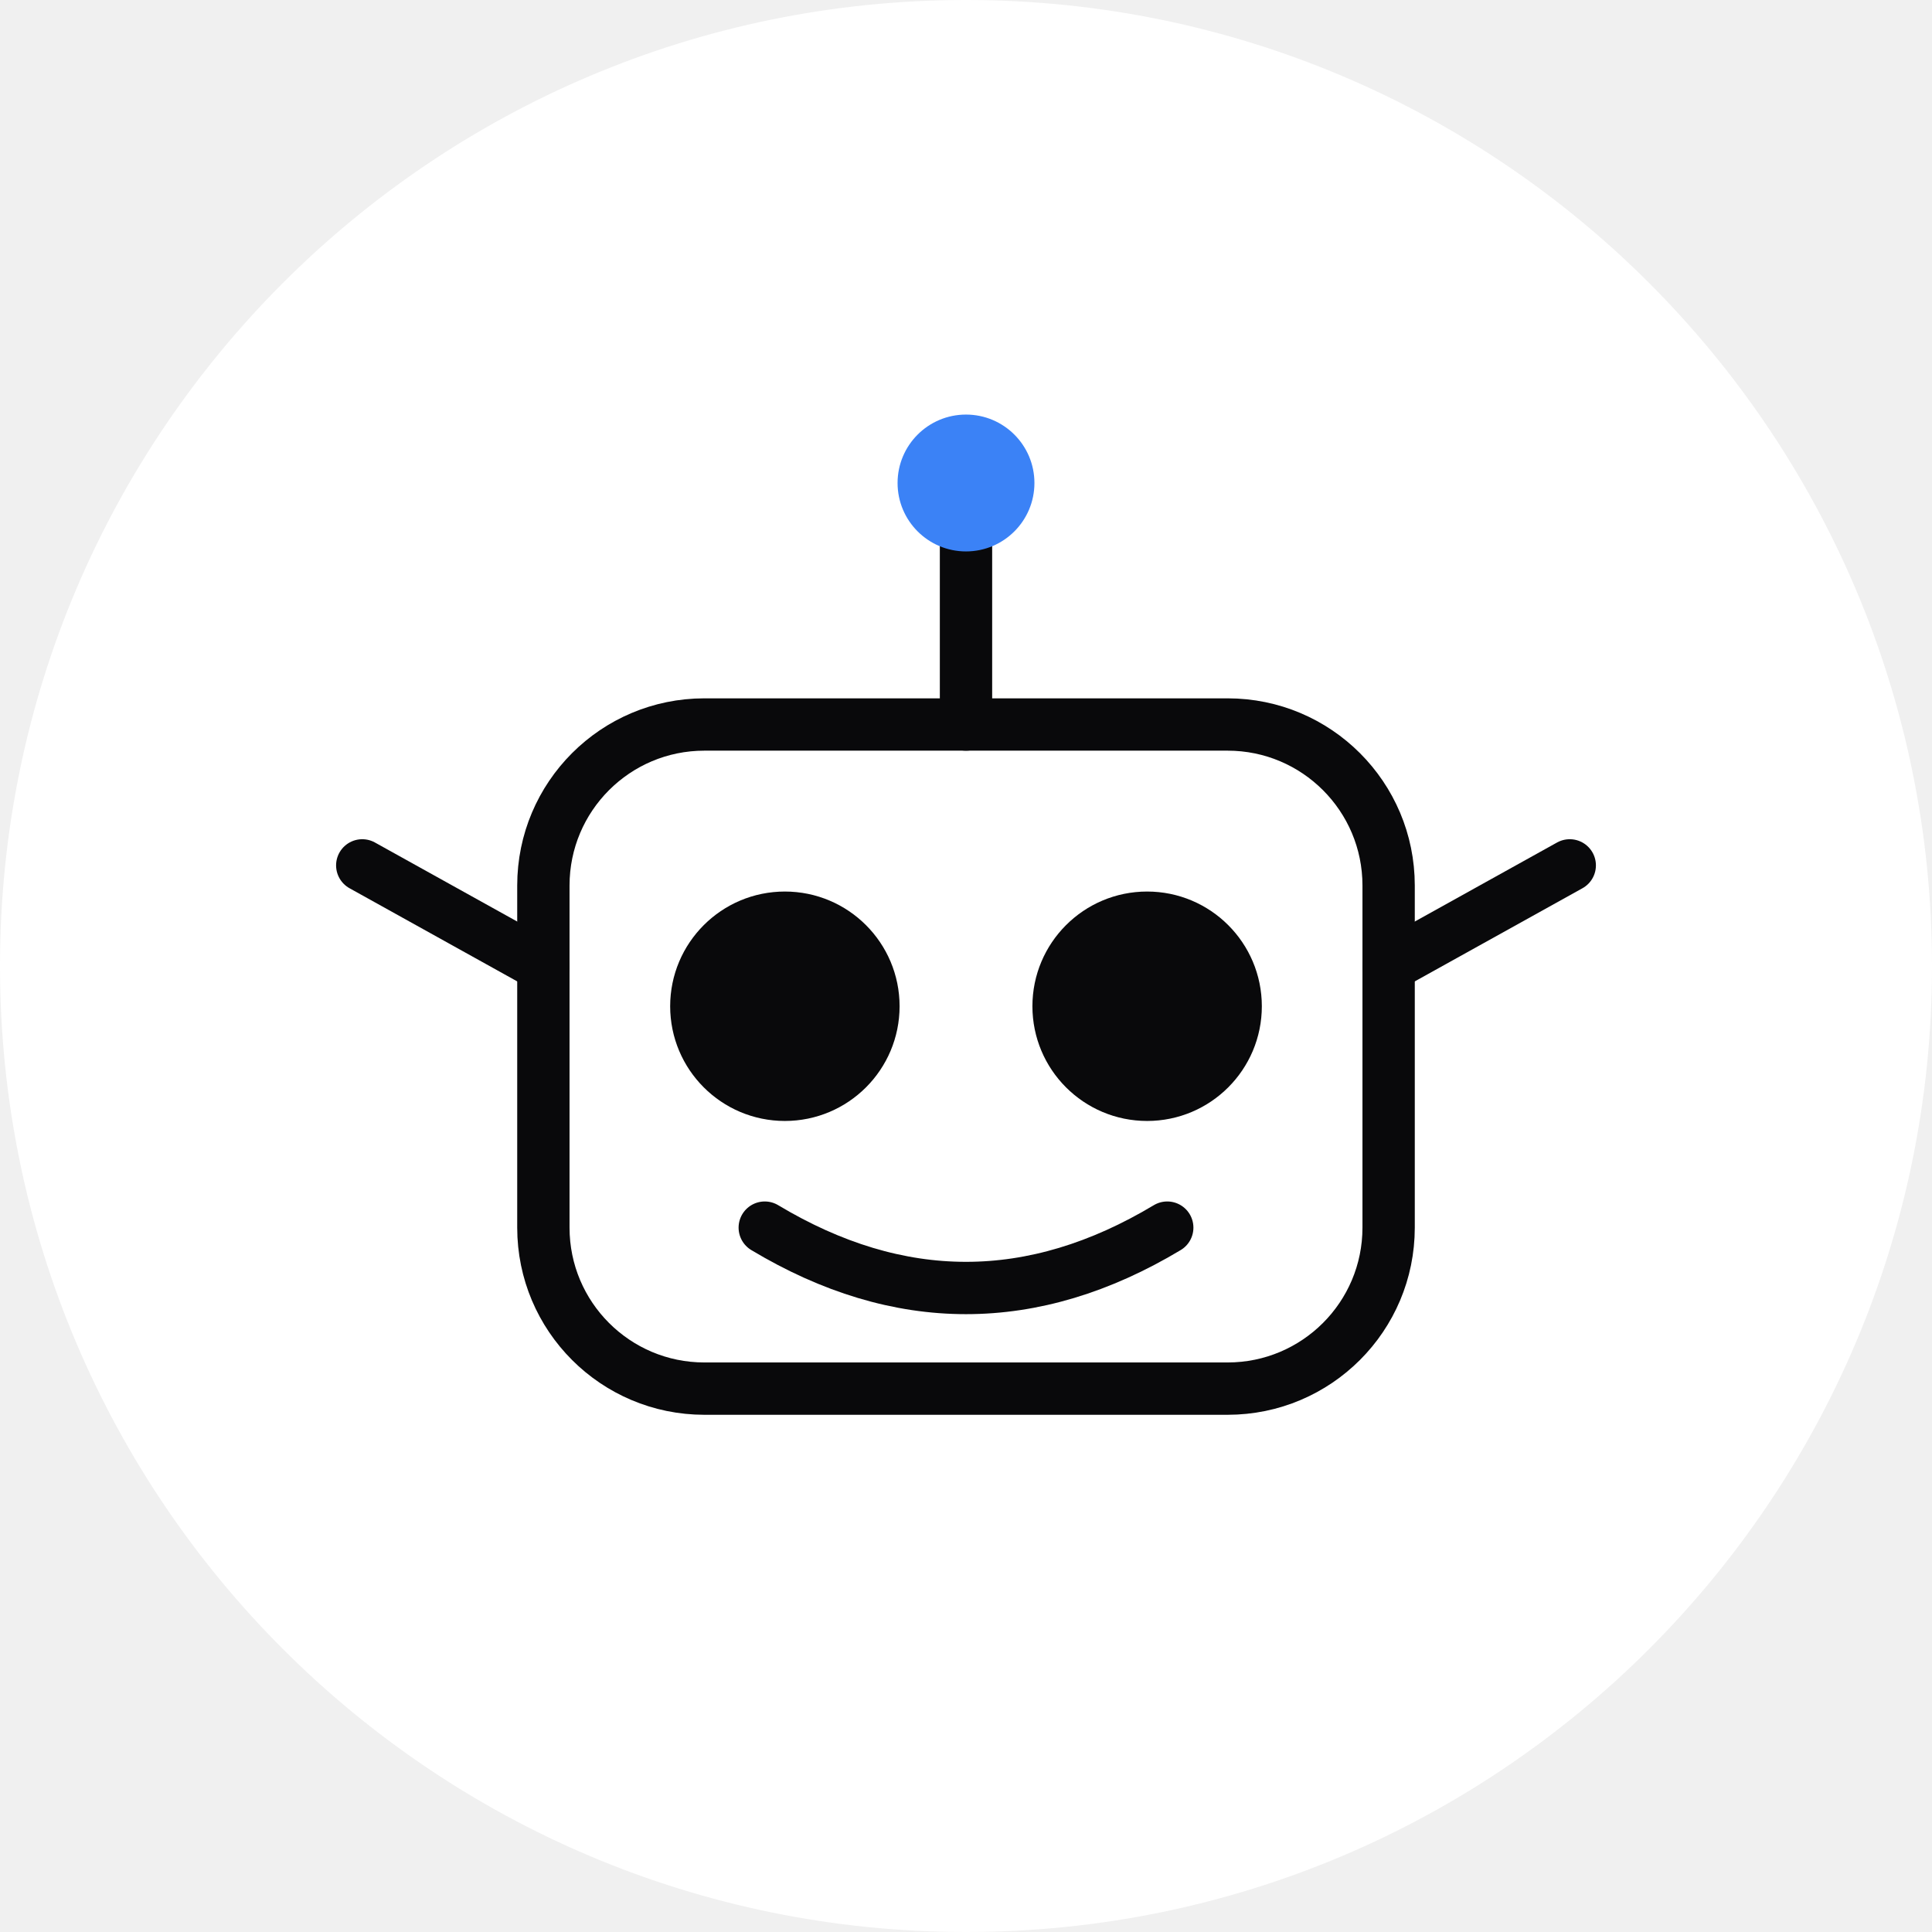
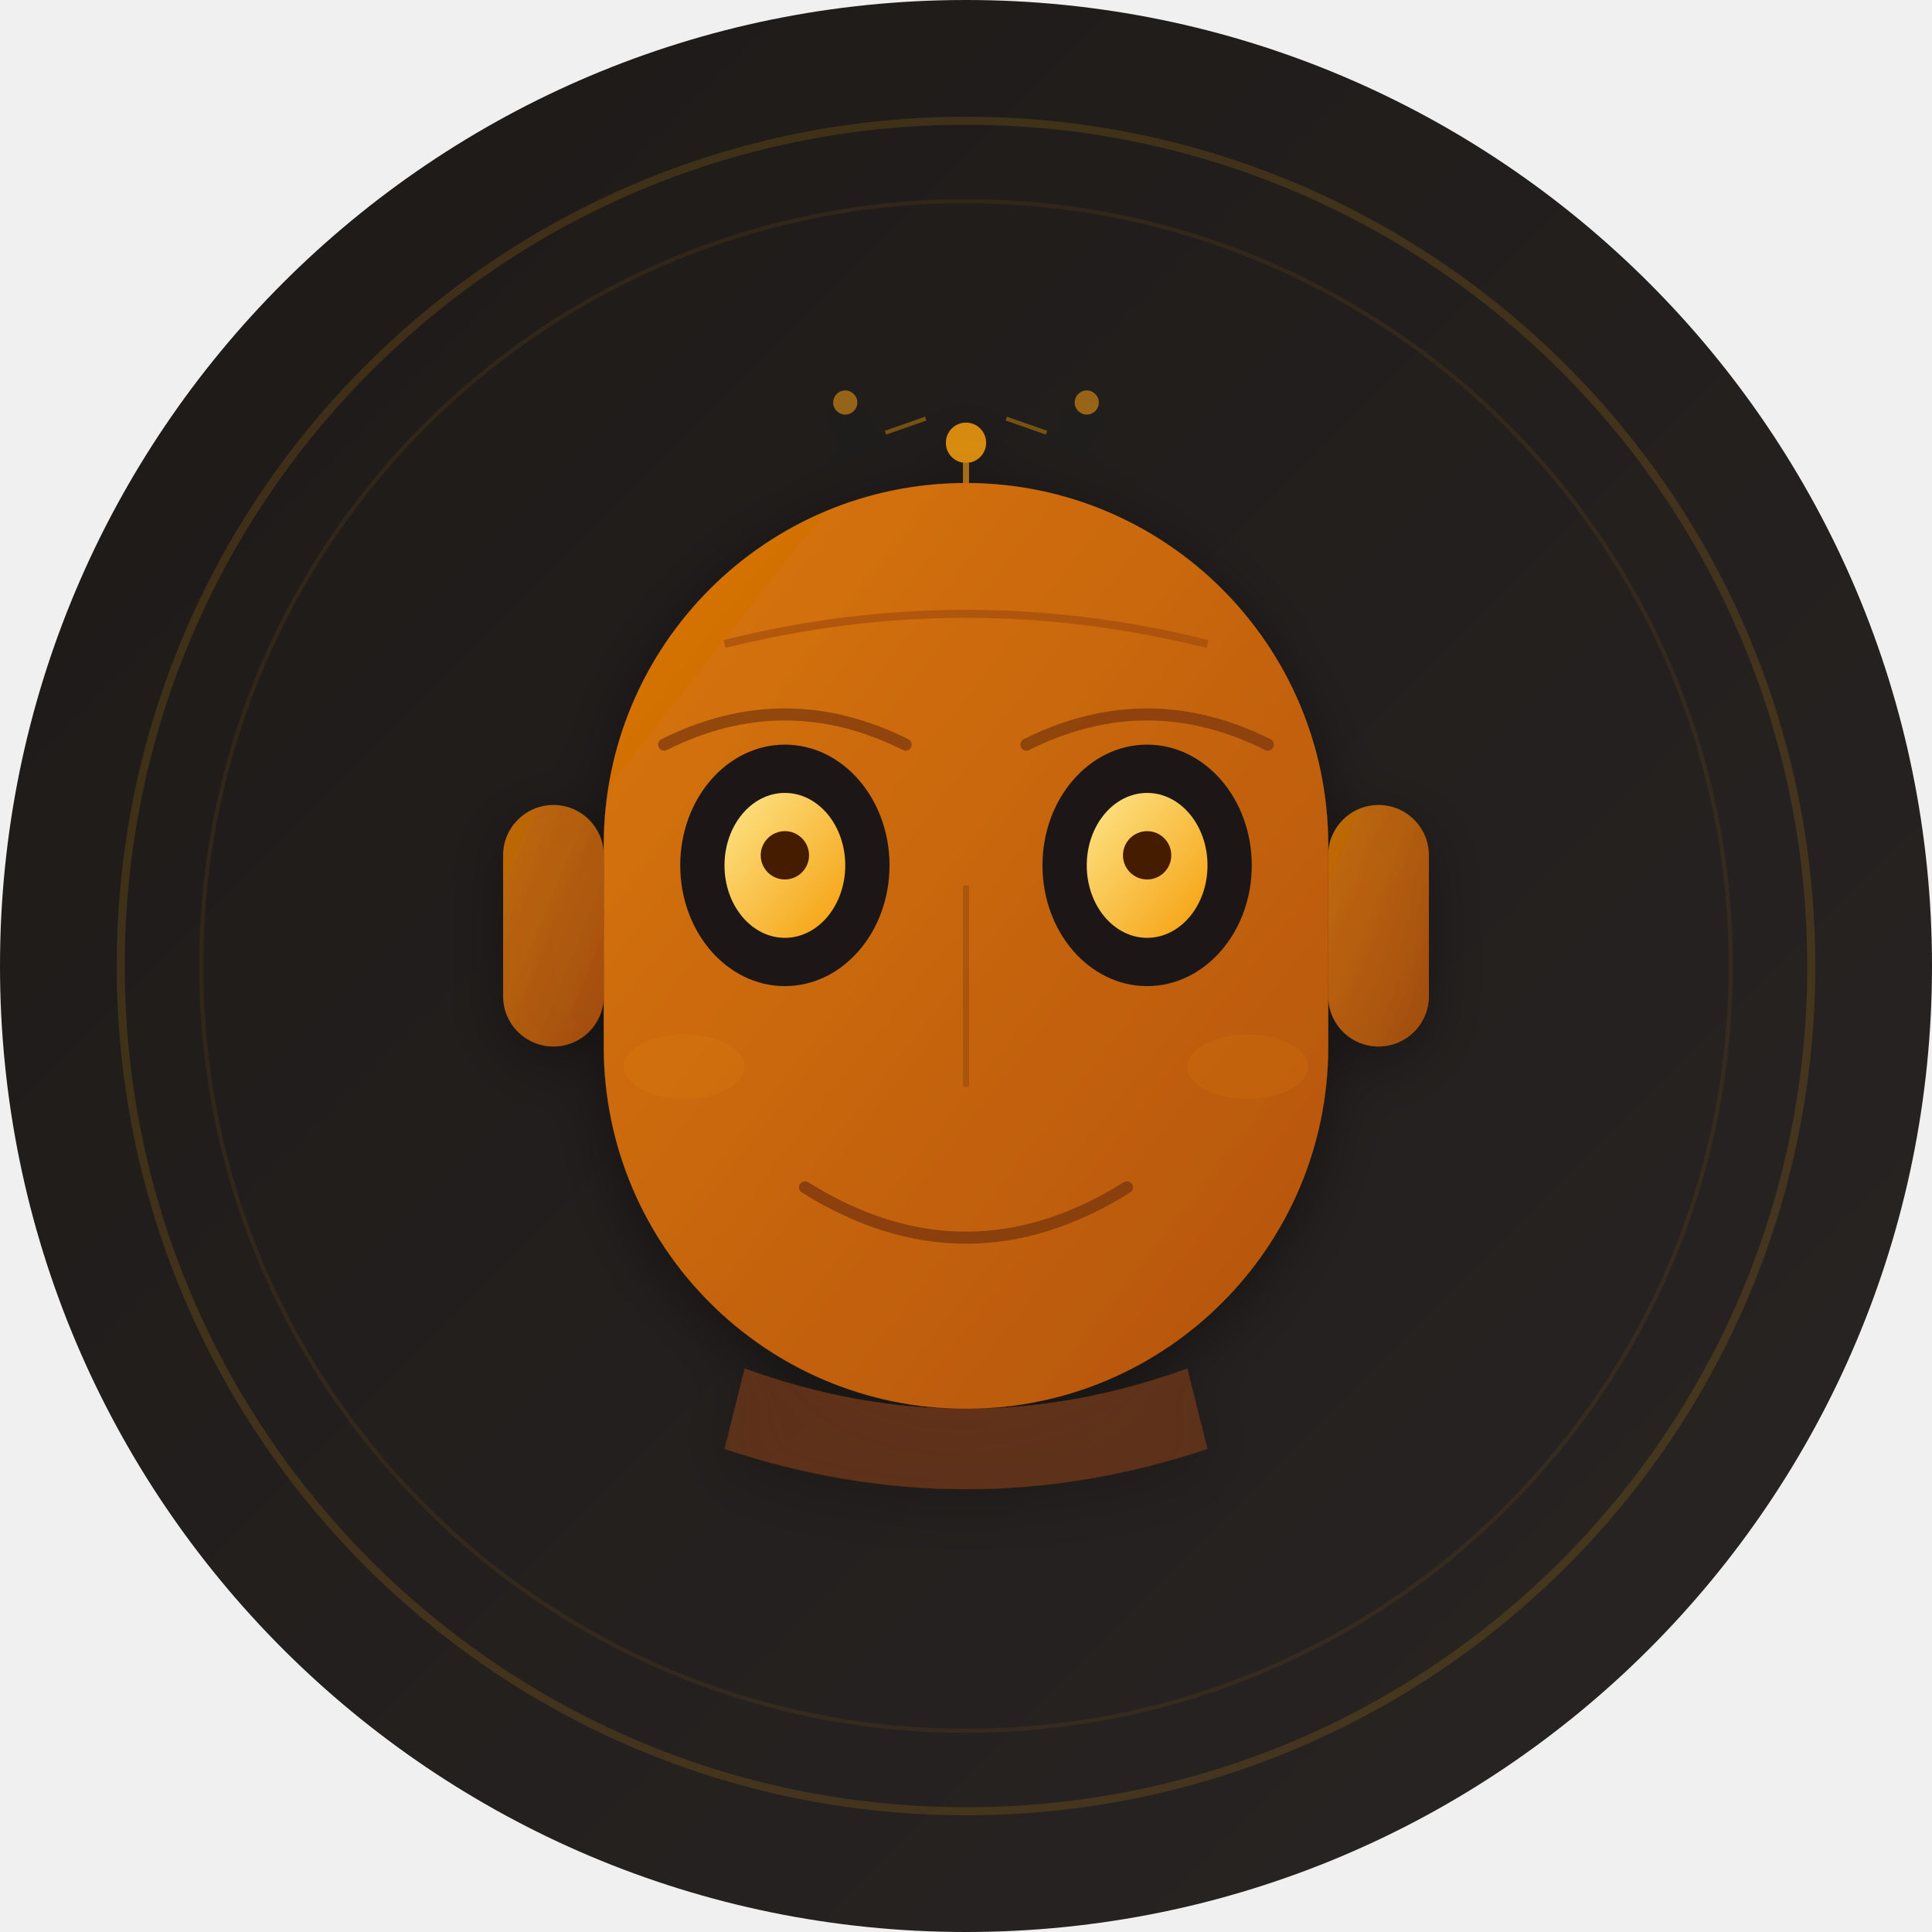
<svg xmlns="http://www.w3.org/2000/svg" viewBox="0 0 960 960">
-   <circle cx="480" cy="480" r="480" fill="#FFFFFF" />
-   <g stroke="#09090B" stroke-width="26" fill="none" stroke-linecap="round" stroke-linejoin="round">
-     <rect x="270" y="360" width="420" height="330" rx="80" />
-     <line x1="480" y1="360" x2="480" y2="270" />
-     <circle cx="480" cy="240" r="34" fill="#3B82F6" stroke="none" />
-     <circle cx="390" cy="500" r="44" fill="#09090B" />
-     <circle cx="570" cy="500" r="44" fill="#09090B" />
-     <path d="M 380 610 Q 480 670 580 610" />
-     <line x1="270" y1="480" x2="180" y2="430" />
-     <line x1="690" y1="480" x2="780" y2="430" />
+   <defs>
+     <linearGradient id="bg" x1="0%" y1="0%" x2="100%" y2="100%">
+       <stop offset="0%" stop-color="#1C1917" />
+       <stop offset="100%" stop-color="#292524" />
+     </linearGradient>
+     <linearGradient id="headGrad" x1="0%" y1="0%" x2="100%" y2="100%">
+       <stop offset="0%" stop-color="#D97706" />
+       <stop offset="100%" stop-color="#B45309" />
+     </linearGradient>
+     <linearGradient id="eyeGrad" x1="0%" y1="0%" x2="100%" y2="100%">
+       <stop offset="0%" stop-color="#FDE68A" />
+       <stop offset="100%" stop-color="#F59E0B" />
+     </linearGradient>
+     <filter id="softShadow" x="-20%" y="-20%" width="140%" height="140%">
+       <feDropShadow dx="0" dy="8" stdDeviation="16" flood-color="#000" flood-opacity="0.4" />
+     </filter>
+   </defs>
+   <circle cx="480" cy="480" r="480" fill="url(#bg)" />
+   <circle cx="480" cy="480" r="420" fill="none" stroke="#F59E0B" stroke-width="4" opacity="0.15" />
+   <circle cx="480" cy="480" r="380" fill="none" stroke="#F59E0B" stroke-width="2" opacity="0.08" />
+   <g filter="url(#softShadow)">
+     <rect x="300" y="240" width="360" height="460" rx="180" fill="url(#headGrad)" />
+     <path d="M 360 320 Q 480 290 600 320" fill="none" stroke="#92400E" stroke-width="4" opacity="0.5" />
+     <ellipse cx="390" cy="430" rx="52" ry="60" fill="#1C1917" />
+     <ellipse cx="390" cy="430" rx="30" ry="36" fill="url(#eyeGrad)" />
+     <circle cx="390" cy="425" r="12" fill="#451A03" />
+     <ellipse cx="570" cy="430" rx="52" ry="60" fill="#1C1917" />
+     <ellipse cx="570" cy="430" rx="30" ry="36" fill="url(#eyeGrad)" />
+     <circle cx="570" cy="425" r="12" fill="#451A03" />
+     <path d="M 330 370 Q 390 340 450 370" fill="none" stroke="#78350F" stroke-width="6" stroke-linecap="round" opacity="0.7" />
+     <path d="M 510 370 Q 570 340 630 370" fill="none" stroke="#78350F" stroke-width="6" stroke-linecap="round" opacity="0.7" />
+     <line x1="480" y1="440" x2="480" y2="540" stroke="#78350F" stroke-width="3" opacity="0.35" />
+     <path d="M 400 590 Q 480 640 560 590" fill="none" stroke="#78350F" stroke-width="6" stroke-linecap="round" opacity="0.75" />
+     <circle cx="480" cy="220" r="10" fill="#F59E0B" opacity="0.85" />
+     <circle cx="420" cy="200" r="6" fill="#F59E0B" opacity="0.55" />
+     <circle cx="540" cy="200" r="6" fill="#F59E0B" opacity="0.55" />
+     <line x1="480" y1="230" x2="480" y2="240" stroke="#F59E0B" stroke-width="3" opacity="0.6" />
+     <line x1="460" y1="208" x2="440" y2="215" stroke="#F59E0B" stroke-width="2" opacity="0.4" />
+     <line x1="500" y1="208" x2="520" y2="215" stroke="#F59E0B" stroke-width="2" opacity="0.4" />
+     <rect x="250" y="400" width="50" height="120" rx="25" fill="url(#headGrad)" opacity="0.85" />
+     <rect x="660" y="400" width="50" height="120" rx="25" fill="url(#headGrad)" opacity="0.85" />
+     <path d="M 370 680 Q 480 720 590 680 L 600 720 Q 480 760 360 720 Z" fill="#92400E" opacity="0.5" />
  </g>
+   <ellipse cx="340" cy="530" rx="30" ry="16" fill="#F59E0B" opacity="0.1" />
+   <ellipse cx="620" cy="530" rx="30" ry="16" fill="#F59E0B" opacity="0.1" />
</svg>
